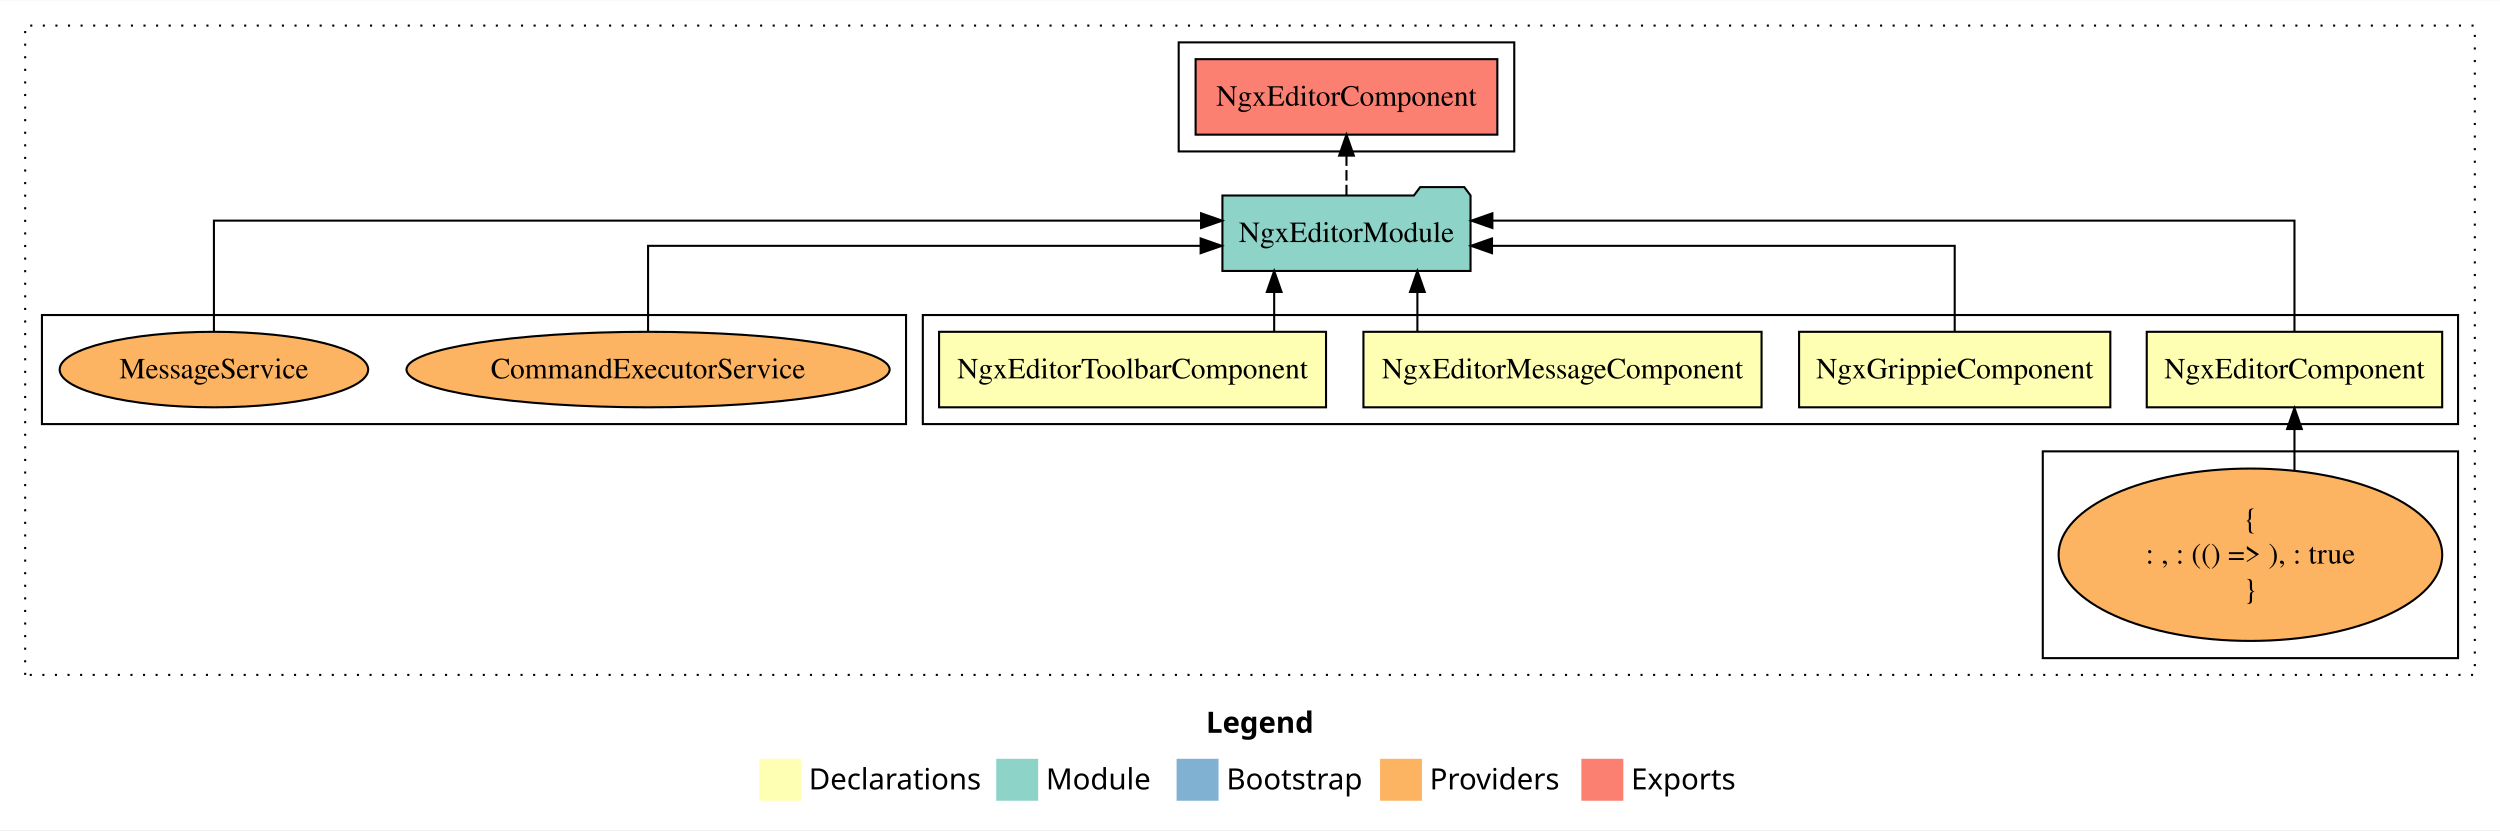
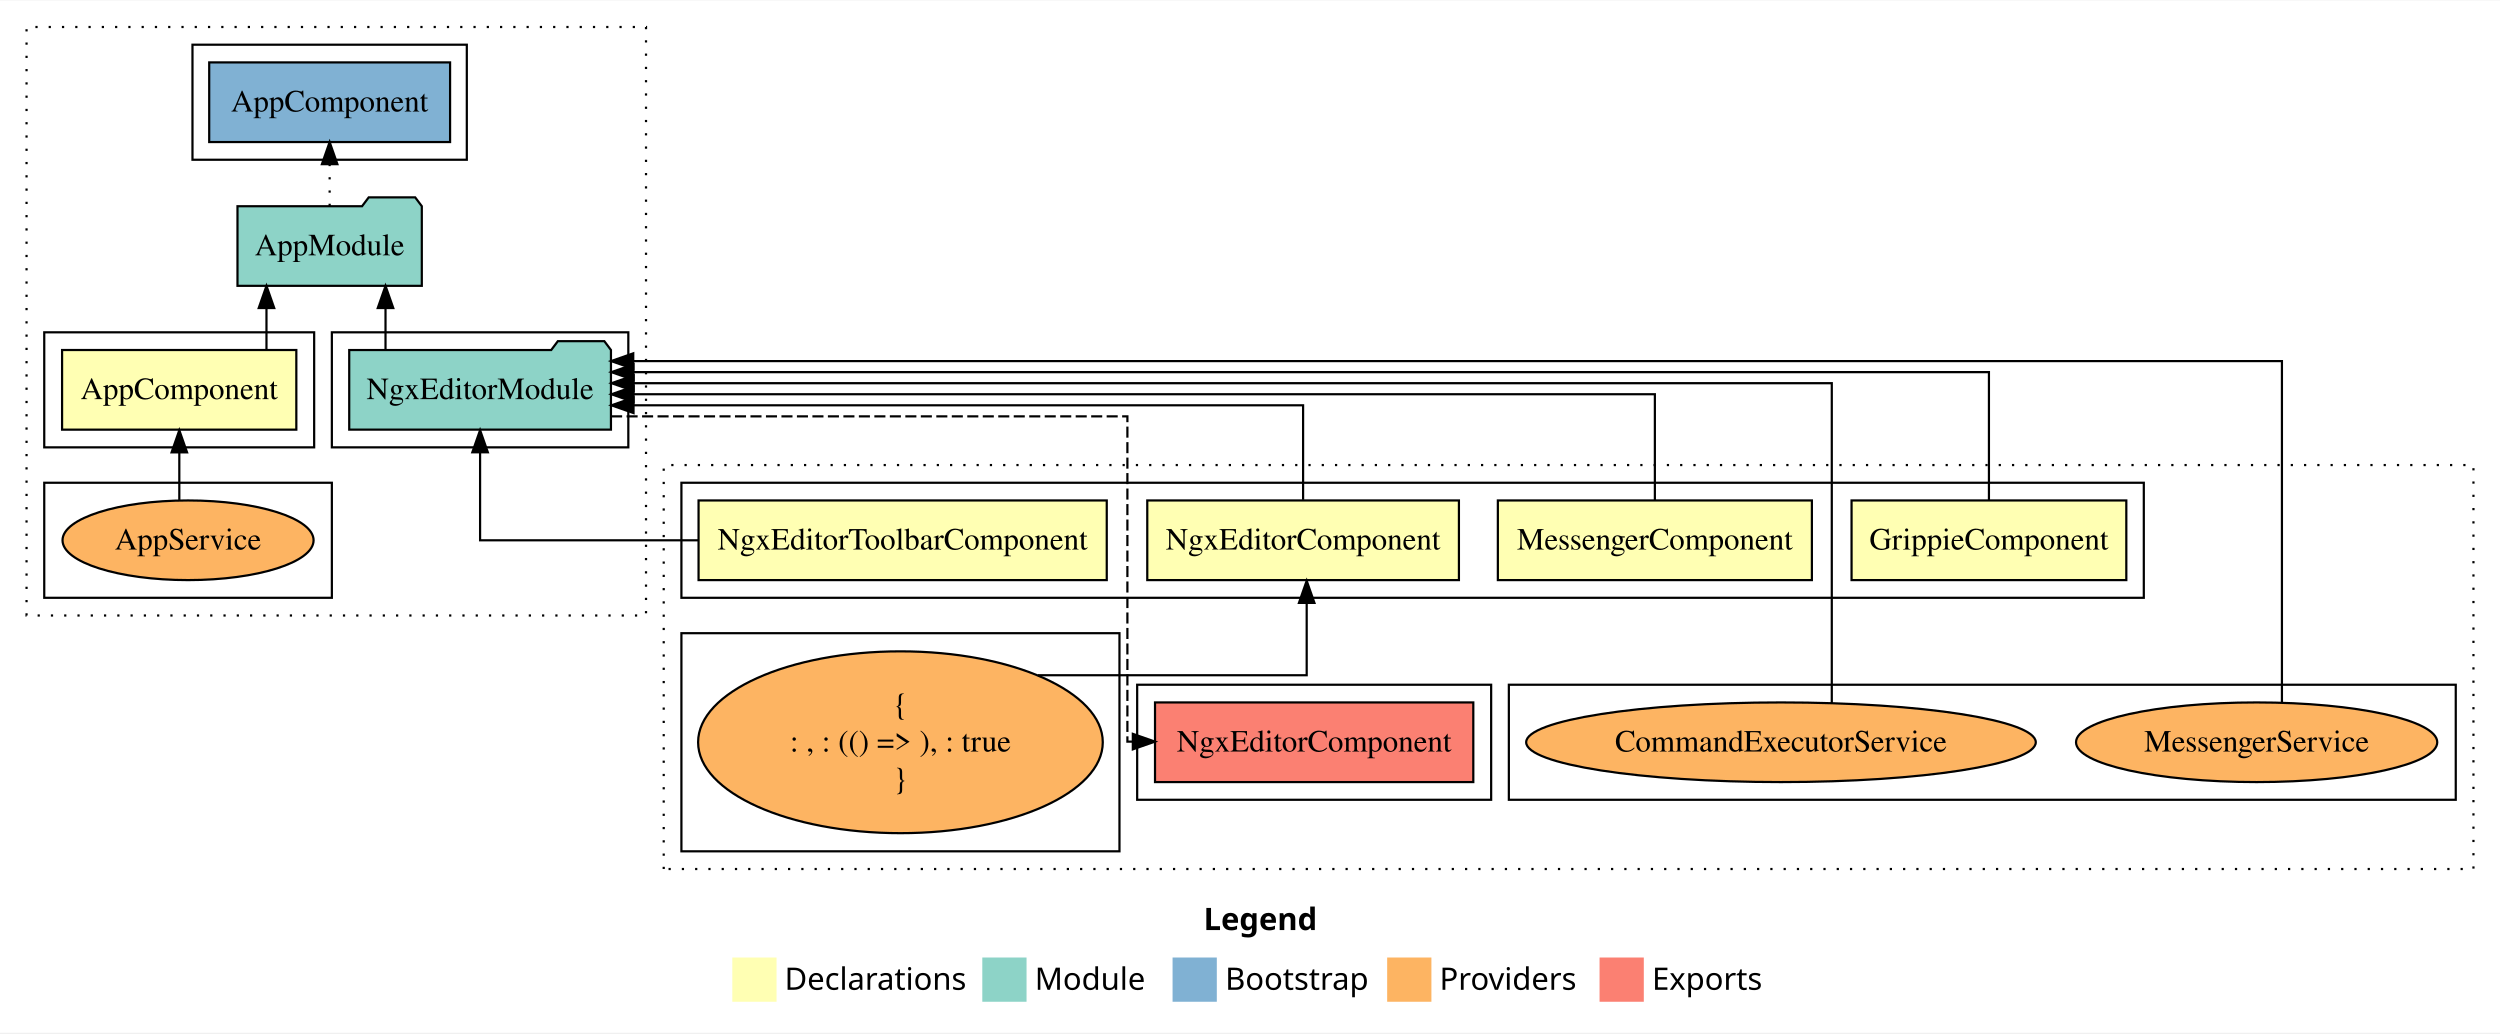
- <svg xmlns="http://www.w3.org/2000/svg" width="1192pt" height="396pt" viewBox="0.00 0.00 1192.00 395.59">
-   <g id="graph0" class="graph" transform="scale(1 1) rotate(0) translate(4 391.5901)">
-     <polygon fill="#ffffff" stroke="transparent" points="-4,4 -4,-391.59 1188,-391.59 1188,4 -4,4" />
-     <text text-anchor="start" x="571.009" y="-42.4" font-family="sans-serif" font-weight="bold" font-size="14.00" fill="#000000">Legend</text>
-     <polygon fill="#ffffb3" stroke="transparent" points="358,-10 358,-30 378,-30 378,-10 358,-10" />
-     <text text-anchor="start" x="381.629" y="-15.4" font-family="sans-serif" font-size="14.00" fill="#000000">  Declarations</text>
-     <polygon fill="#8dd3c7" stroke="transparent" points="471,-10 471,-30 491,-30 491,-10 471,-10" />
-     <text text-anchor="start" x="494.725" y="-15.4" font-family="sans-serif" font-size="14.00" fill="#000000">  Module</text>
-     <polygon fill="#80b1d3" stroke="transparent" points="557,-10 557,-30 577,-30 577,-10 557,-10" />
-     <text text-anchor="start" x="580.781" y="-15.4" font-family="sans-serif" font-size="14.00" fill="#000000">  Bootstrap</text>
-     <polygon fill="#fdb462" stroke="transparent" points="654,-10 654,-30 674,-30 674,-10 654,-10" />
-     <text text-anchor="start" x="677.673" y="-15.4" font-family="sans-serif" font-size="14.00" fill="#000000">  Providers</text>
-     <polygon fill="#fb8072" stroke="transparent" points="750,-10 750,-30 770,-30 770,-10 750,-10" />
-     <text text-anchor="start" x="773.726" y="-15.4" font-family="sans-serif" font-size="14.00" fill="#000000">  Exports</text>
+ <svg xmlns="http://www.w3.org/2000/svg" width="1130pt" height="467pt" viewBox="0.00 0.00 1130.00 466.59">
+   <g id="graph0" class="graph" transform="scale(1 1) rotate(0) translate(4 462.5901)">
+     <polygon fill="#ffffff" stroke="transparent" points="-4,4 -4,-462.59 1126,-462.59 1126,4 -4,4" />
+     <text text-anchor="start" x="540.009" y="-42.4" font-family="sans-serif" font-weight="bold" font-size="14.00" fill="#000000">Legend</text>
+     <polygon fill="#ffffb3" stroke="transparent" points="327,-10 327,-30 347,-30 347,-10 327,-10" />
+     <text text-anchor="start" x="350.629" y="-15.4" font-family="sans-serif" font-size="14.00" fill="#000000">  Declarations</text>
+     <polygon fill="#8dd3c7" stroke="transparent" points="440,-10 440,-30 460,-30 460,-10 440,-10" />
+     <text text-anchor="start" x="463.725" y="-15.4" font-family="sans-serif" font-size="14.00" fill="#000000">  Module</text>
+     <polygon fill="#80b1d3" stroke="transparent" points="526,-10 526,-30 546,-30 546,-10 526,-10" />
+     <text text-anchor="start" x="549.781" y="-15.4" font-family="sans-serif" font-size="14.00" fill="#000000">  Bootstrap</text>
+     <polygon fill="#fdb462" stroke="transparent" points="623,-10 623,-30 643,-30 643,-10 623,-10" />
+     <text text-anchor="start" x="646.673" y="-15.4" font-family="sans-serif" font-size="14.00" fill="#000000">  Providers</text>
+     <polygon fill="#fb8072" stroke="transparent" points="719,-10 719,-30 739,-30 739,-10 719,-10" />
+     <text text-anchor="start" x="742.726" y="-15.4" font-family="sans-serif" font-size="14.00" fill="#000000">  Exports</text>
    <g id="clust1" class="cluster">
-       <polygon fill="none" stroke="#000000" stroke-dasharray="1,5" points="8,-70 8,-379.59 1176,-379.59 1176,-70 8,-70" />
+       <polygon fill="none" stroke="#000000" stroke-dasharray="1,5" points="8,-184.59 8,-450.59 288,-450.59 288,-184.59 8,-184.59" />
    </g>
    <g id="clust2" class="cluster">
-       <polygon fill="none" stroke="#000000" points="436,-189.59 436,-241.59 1168,-241.59 1168,-189.59 436,-189.59" />
+       <polygon fill="none" stroke="#000000" points="16,-260.59 16,-312.59 138,-312.59 138,-260.59 16,-260.59" />
    </g>
    <g id="clust3" class="cluster">
-       <polygon fill="none" stroke="#000000" points="970,-78 970,-176.59 1168,-176.59 1168,-78 970,-78" />
+       <polygon fill="none" stroke="#000000" points="16,-192.59 16,-244.59 146,-244.59 146,-192.59 16,-192.59" />
+     </g>
+     <g id="clust4" class="cluster">
+       <polygon fill="none" stroke="#000000" points="146,-260.59 146,-312.59 280,-312.59 280,-260.59 146,-260.59" />
+     </g>
+     <g id="clust6" class="cluster">
+       <polygon fill="none" stroke="#000000" points="83,-390.59 83,-442.59 207,-442.59 207,-390.59 83,-390.59" />
    </g>
    <g id="clust8" class="cluster">
-       <polygon fill="none" stroke="#000000" points="558,-319.59 558,-371.59 718,-371.59 718,-319.59 558,-319.59" />
+       <polygon fill="none" stroke="#000000" stroke-dasharray="1,5" points="296,-70 296,-252.59 1114,-252.59 1114,-70 296,-70" />
    </g>
-     <g id="clust10" class="cluster">
-       <polygon fill="none" stroke="#000000" points="16,-189.59 16,-241.59 428,-241.59 428,-189.59 16,-189.59" />
+     <g id="clust9" class="cluster">
+       <polygon fill="none" stroke="#000000" points="304,-192.59 304,-244.59 965,-244.59 965,-192.59 304,-192.59" />
+     </g>
+     <g id="clust12" class="cluster">
+       <polygon fill="none" stroke="#000000" points="304,-78 304,-176.59 502,-176.59 502,-78 304,-78" />
+     </g>
+     <g id="clust15" class="cluster">
+       <polygon fill="none" stroke="#000000" points="510,-101.295 510,-153.295 670,-153.295 670,-101.295 510,-101.295" />
+     </g>
+     <g id="clust17" class="cluster">
+       <polygon fill="none" stroke="#000000" points="678,-101.295 678,-153.295 1106,-153.295 1106,-101.295 678,-101.295" />
    </g>
    <g id="node1" class="node">
-       <polygon fill="#ffffb3" stroke="#000000" points="1160.434,-233.59 1019.566,-233.59 1019.566,-197.59 1160.434,-197.59 1160.434,-233.59" />
-       <text text-anchor="middle" x="1090" y="-211.39" font-family="Times,serif" font-size="14.00" fill="#000000">NgxEditorComponent</text>
+       <polygon fill="#ffffb3" stroke="#000000" points="129.94,-304.59 24.06,-304.59 24.06,-268.59 129.94,-268.59 129.94,-304.59" />
+       <text text-anchor="middle" x="77" y="-282.39" font-family="Times,serif" font-size="14.00" fill="#000000">AppComponent</text>
+     </g>
+     <g id="node2" class="node">
+       <polygon fill="#8dd3c7" stroke="#000000" points="186.657,-369.59 183.657,-373.59 162.657,-373.59 159.657,-369.59 103.343,-369.59 103.343,-333.59 186.657,-333.59 186.657,-369.59" />
+       <text text-anchor="middle" x="145" y="-347.39" font-family="Times,serif" font-size="14.00" fill="#000000">AppModule</text>
+     </g>
+     <g id="edge1" class="edge">
+       <path fill="none" stroke="#000000" d="M116.446,-304.696C116.446,-304.696 116.446,-323.581 116.446,-323.581" />
+       <polygon fill="#000000" stroke="#000000" points="112.946,-323.581 116.446,-333.581 119.946,-323.581 112.946,-323.581" />
    </g>
    <g id="node5" class="node">
-       <polygon fill="#8dd3c7" stroke="#000000" points="697.151,-298.59 694.151,-302.59 673.151,-302.59 670.151,-298.59 578.849,-298.59 578.849,-262.59 697.151,-262.59 697.151,-298.59" />
-       <text text-anchor="middle" x="638" y="-276.39" font-family="Times,serif" font-size="14.00" fill="#000000">NgxEditorModule</text>
+       <polygon fill="#80b1d3" stroke="#000000" points="199.439,-434.59 90.561,-434.59 90.561,-398.59 199.439,-398.59 199.439,-434.59" />
+       <text text-anchor="middle" x="145" y="-412.39" font-family="Times,serif" font-size="14.00" fill="#000000">AppComponent </text>
    </g>
-     <g id="edge1" class="edge">
-       <path fill="none" stroke="#000000" d="M1090,-233.874C1090,-254.911 1090,-286.59 1090,-286.59 1090,-286.59 707.556,-286.59 707.556,-286.59" />
-       <polygon fill="#000000" stroke="#000000" points="707.556,-283.09 697.556,-286.59 707.556,-290.09 707.556,-283.09" />
+     <g id="edge4" class="edge">
+       <path fill="none" stroke="#000000" stroke-dasharray="1,5" d="M145,-369.696C145,-369.696 145,-388.581 145,-388.581" />
+       <polygon fill="#000000" stroke="#000000" points="141.5,-388.581 145,-398.581 148.5,-388.581 141.5,-388.581" />
    </g>
-     <g id="node2" class="node">
-       <polygon fill="#ffffb3" stroke="#000000" points="1002.202,-233.59 853.798,-233.59 853.798,-197.59 1002.202,-197.59 1002.202,-233.59" />
-       <text text-anchor="middle" x="928" y="-211.39" font-family="Times,serif" font-size="14.00" fill="#000000">NgxGrippieComponent</text>
+     <g id="node3" class="node">
+       <ellipse fill="#fdb462" stroke="#000000" cx="81" cy="-218.59" rx="56.741" ry="18" />
+       <text text-anchor="middle" x="81" y="-214.39" font-family="Times,serif" font-size="14.00" fill="#000000">AppService</text>
+     </g>
+     <g id="edge2" class="edge">
+       <path fill="none" stroke="#000000" d="M77.05,-236.813C77.05,-236.813 77.05,-258.317 77.05,-258.317" />
+       <polygon fill="#000000" stroke="#000000" points="73.55,-258.317 77.05,-268.317 80.55,-258.317 73.55,-258.317" />
+     </g>
+     <g id="node4" class="node">
+       <polygon fill="#8dd3c7" stroke="#000000" points="272.151,-304.59 269.151,-308.59 248.151,-308.59 245.151,-304.59 153.849,-304.59 153.849,-268.59 272.151,-268.59 272.151,-304.59" />
+       <text text-anchor="middle" x="213" y="-282.39" font-family="Times,serif" font-size="14.00" fill="#000000">NgxEditorModule</text>
    </g>
    <g id="edge3" class="edge">
-       <path fill="none" stroke="#000000" d="M928,-233.613C928,-250.963 928,-274.59 928,-274.59 928,-274.59 707.386,-274.59 707.386,-274.59" />
-       <polygon fill="#000000" stroke="#000000" points="707.386,-271.09 697.386,-274.59 707.386,-278.09 707.386,-271.09" />
+       <path fill="none" stroke="#000000" d="M170.251,-304.696C170.251,-304.696 170.251,-323.581 170.251,-323.581" />
+       <polygon fill="#000000" stroke="#000000" points="166.751,-323.581 170.251,-333.581 173.751,-323.581 166.751,-323.581" />
    </g>
-     <g id="node3" class="node">
-       <polygon fill="#ffffb3" stroke="#000000" points="835.911,-233.59 646.089,-233.59 646.089,-197.59 835.911,-197.59 835.911,-233.59" />
-       <text text-anchor="middle" x="741" y="-211.39" font-family="Times,serif" font-size="14.00" fill="#000000">NgxEditorMessageComponent</text>
+     <g id="node11" class="node">
+       <polygon fill="#fb8072" stroke="#000000" points="661.933,-145.295 518.067,-145.295 518.067,-109.295 661.933,-109.295 661.933,-145.295" />
+       <text text-anchor="middle" x="590" y="-123.095" font-family="Times,serif" font-size="14.00" fill="#000000">NgxEditorComponent </text>
    </g>
-     <g id="edge4" class="edge">
-       <path fill="none" stroke="#000000" d="M671.81,-233.696C671.81,-233.696 671.81,-252.581 671.81,-252.581" />
-       <polygon fill="#000000" stroke="#000000" points="668.31,-252.581 671.81,-262.581 675.31,-252.581 668.31,-252.581" />
+     <g id="edge10" class="edge">
+       <path fill="none" stroke="#000000" stroke-dasharray="5,2" d="M272.208,-274.59C357.7,-274.59 505.58,-274.59 505.58,-274.59 505.58,-274.59 505.58,-127.59 505.58,-127.59 505.58,-127.59 508.036,-127.59 508.036,-127.59" />
+       <polygon fill="#000000" stroke="#000000" points="508.036,-131.09 518.036,-127.59 508.036,-124.09 508.036,-131.09" />
    </g>
-     <g id="node4" class="node">
-       <polygon fill="#ffffb3" stroke="#000000" points="628.252,-233.59 443.748,-233.59 443.748,-197.59 628.252,-197.59 628.252,-233.59" />
-       <text text-anchor="middle" x="536" y="-211.39" font-family="Times,serif" font-size="14.00" fill="#000000">NgxEditorToolbarComponent</text>
+     <g id="node6" class="node">
+       <polygon fill="#ffffb3" stroke="#000000" points="957.095,-236.59 832.905,-236.59 832.905,-200.59 957.095,-200.59 957.095,-236.59" />
+       <text text-anchor="middle" x="895" y="-214.39" font-family="Times,serif" font-size="14.00" fill="#000000">GrippieComponent</text>
    </g>
    <g id="edge5" class="edge">
-       <path fill="none" stroke="#000000" d="M603.525,-233.696C603.525,-233.696 603.525,-252.581 603.525,-252.581" />
-       <polygon fill="#000000" stroke="#000000" points="600.025,-252.581 603.525,-262.581 607.025,-252.581 600.025,-252.581" />
+       <path fill="none" stroke="#000000" d="M895,-236.601C895,-259.075 895,-294.59 895,-294.59 895,-294.59 282.33,-294.59 282.33,-294.59" />
+       <polygon fill="#000000" stroke="#000000" points="282.33,-291.09 272.33,-294.59 282.33,-298.09 282.33,-291.09" />
    </g>
    <g id="node7" class="node">
-       <polygon fill="#fb8072" stroke="#000000" points="709.933,-363.59 566.067,-363.59 566.067,-327.59 709.933,-327.59 709.933,-363.59" />
-       <text text-anchor="middle" x="638" y="-341.39" font-family="Times,serif" font-size="14.00" fill="#000000">NgxEditorComponent </text>
+       <polygon fill="#ffffb3" stroke="#000000" points="814.971,-236.59 673.029,-236.59 673.029,-200.59 814.971,-200.59 814.971,-236.59" />
+       <text text-anchor="middle" x="744" y="-214.39" font-family="Times,serif" font-size="14.00" fill="#000000">MessengerComponent</text>
    </g>
    <g id="edge6" class="edge">
-       <path fill="none" stroke="#000000" stroke-dasharray="5,2" d="M638,-298.696C638,-298.696 638,-317.581 638,-317.581" />
-       <polygon fill="#000000" stroke="#000000" points="634.5,-317.581 638,-327.581 641.5,-317.581 634.5,-317.581" />
-     </g>
-     <g id="node6" class="node">
-       <ellipse fill="#fdb462" stroke="#000000" cx="1069" cy="-127.295" rx="91.456" ry="41.091" />
-       <text text-anchor="middle" x="1069" y="-139.895" font-family="Times,serif" font-size="14.00" fill="#000000">{</text>
-       <text text-anchor="middle" x="1069" y="-123.095" font-family="Times,serif" font-size="14.00" fill="#000000">    : , : (() =&gt; ), : true</text>
-       <text text-anchor="middle" x="1069" y="-106.295" font-family="Times,serif" font-size="14.00" fill="#000000">}</text>
-     </g>
-     <g id="edge2" class="edge">
-       <path fill="none" stroke="#000000" d="M1090,-167.567C1090,-167.567 1090,-187.227 1090,-187.227" />
-       <polygon fill="#000000" stroke="#000000" points="1086.5,-187.227 1090,-197.227 1093.5,-187.227 1086.5,-187.227" />
+       <path fill="none" stroke="#000000" d="M744,-236.625C744,-256.166 744,-284.59 744,-284.59 744,-284.59 282.367,-284.59 282.367,-284.59" />
+       <polygon fill="#000000" stroke="#000000" points="282.367,-281.09 272.367,-284.59 282.367,-288.09 282.367,-281.09" />
    </g>
    <g id="node8" class="node">
-       <ellipse fill="#fdb462" stroke="#000000" cx="305" cy="-215.59" rx="115.171" ry="18" />
-       <text text-anchor="middle" x="305" y="-211.39" font-family="Times,serif" font-size="14.00" fill="#000000">CommandExecutorService</text>
+       <polygon fill="#ffffb3" stroke="#000000" points="655.434,-236.59 514.566,-236.59 514.566,-200.59 655.434,-200.59 655.434,-236.59" />
+       <text text-anchor="middle" x="585" y="-214.39" font-family="Times,serif" font-size="14.00" fill="#000000">NgxEditorComponent</text>
    </g>
    <g id="edge7" class="edge">
-       <path fill="none" stroke="#000000" d="M305,-233.613C305,-250.963 305,-274.59 305,-274.59 305,-274.59 568.466,-274.59 568.466,-274.59" />
-       <polygon fill="#000000" stroke="#000000" points="568.466,-278.09 578.466,-274.59 568.466,-271.09 568.466,-278.09" />
+       <path fill="none" stroke="#000000" d="M585,-236.892C585,-254.86 585,-279.59 585,-279.59 585,-279.59 282.356,-279.59 282.356,-279.59" />
+       <polygon fill="#000000" stroke="#000000" points="282.356,-276.09 272.356,-279.59 282.356,-283.09 282.356,-276.09" />
    </g>
    <g id="node9" class="node">
-       <ellipse fill="#fdb462" stroke="#000000" cx="98" cy="-215.59" rx="73.552" ry="18" />
-       <text text-anchor="middle" x="98" y="-211.39" font-family="Times,serif" font-size="14.00" fill="#000000">MessageService</text>
+       <polygon fill="#ffffb3" stroke="#000000" points="496.252,-236.59 311.748,-236.59 311.748,-200.59 496.252,-200.59 496.252,-236.59" />
+       <text text-anchor="middle" x="404" y="-214.39" font-family="Times,serif" font-size="14.00" fill="#000000">NgxEditorToolbarComponent</text>
+     </g>
+     <g id="edge9" class="edge">
+       <path fill="none" stroke="#000000" d="M311.577,-218.59C262.824,-218.59 213,-218.59 213,-218.59 213,-218.59 213,-258.367 213,-258.367" />
+       <polygon fill="#000000" stroke="#000000" points="209.5,-258.367 213,-268.367 216.5,-258.367 209.5,-258.367" />
+     </g>
+     <g id="node10" class="node">
+       <ellipse fill="#fdb462" stroke="#000000" cx="403" cy="-127.295" rx="91.456" ry="41.091" />
+       <text text-anchor="middle" x="403" y="-139.895" font-family="Times,serif" font-size="14.00" fill="#000000">{</text>
+       <text text-anchor="middle" x="403" y="-123.095" font-family="Times,serif" font-size="14.00" fill="#000000">    : , : (() =&gt; ), : true</text>
+       <text text-anchor="middle" x="403" y="-106.295" font-family="Times,serif" font-size="14.00" fill="#000000">}</text>
    </g>
    <g id="edge8" class="edge">
-       <path fill="none" stroke="#000000" d="M98,-233.874C98,-254.911 98,-286.59 98,-286.59 98,-286.59 568.666,-286.59 568.666,-286.59" />
-       <polygon fill="#000000" stroke="#000000" points="568.666,-290.09 578.666,-286.59 568.666,-283.09 568.666,-290.09" />
+       <path fill="none" stroke="#000000" d="M465.167,-157.59C518.438,-157.59 586.625,-157.59 586.625,-157.59 586.625,-157.59 586.625,-190.288 586.625,-190.288" />
+       <polygon fill="#000000" stroke="#000000" points="583.125,-190.288 586.625,-200.288 590.125,-190.288 583.125,-190.288" />
+     </g>
+     <g id="node12" class="node">
+       <ellipse fill="#fdb462" stroke="#000000" cx="801" cy="-127.295" rx="115.171" ry="18" />
+       <text text-anchor="middle" x="801" y="-123.095" font-family="Times,serif" font-size="14.00" fill="#000000">CommandExecutorService</text>
+     </g>
+     <g id="edge11" class="edge">
+       <path fill="none" stroke="#000000" d="M823.969,-144.972C823.969,-187.036 823.969,-289.59 823.969,-289.59 823.969,-289.59 282.416,-289.59 282.416,-289.59" />
+       <polygon fill="#000000" stroke="#000000" points="282.416,-286.09 272.416,-289.59 282.416,-293.09 282.416,-286.09" />
+     </g>
+     <g id="node13" class="node">
+       <ellipse fill="#fdb462" stroke="#000000" cx="1016" cy="-127.295" rx="81.638" ry="18" />
+       <text text-anchor="middle" x="1016" y="-123.095" font-family="Times,serif" font-size="14.00" fill="#000000">MessengerService</text>
+     </g>
+     <g id="edge12" class="edge">
+       <path fill="none" stroke="#000000" d="M1027.433,-145.408C1027.433,-189.644 1027.433,-299.59 1027.433,-299.59 1027.433,-299.59 282.228,-299.59 282.228,-299.59" />
+       <polygon fill="#000000" stroke="#000000" points="282.228,-296.09 272.228,-299.59 282.228,-303.09 282.228,-296.09" />
    </g>
  </g>
</svg>
